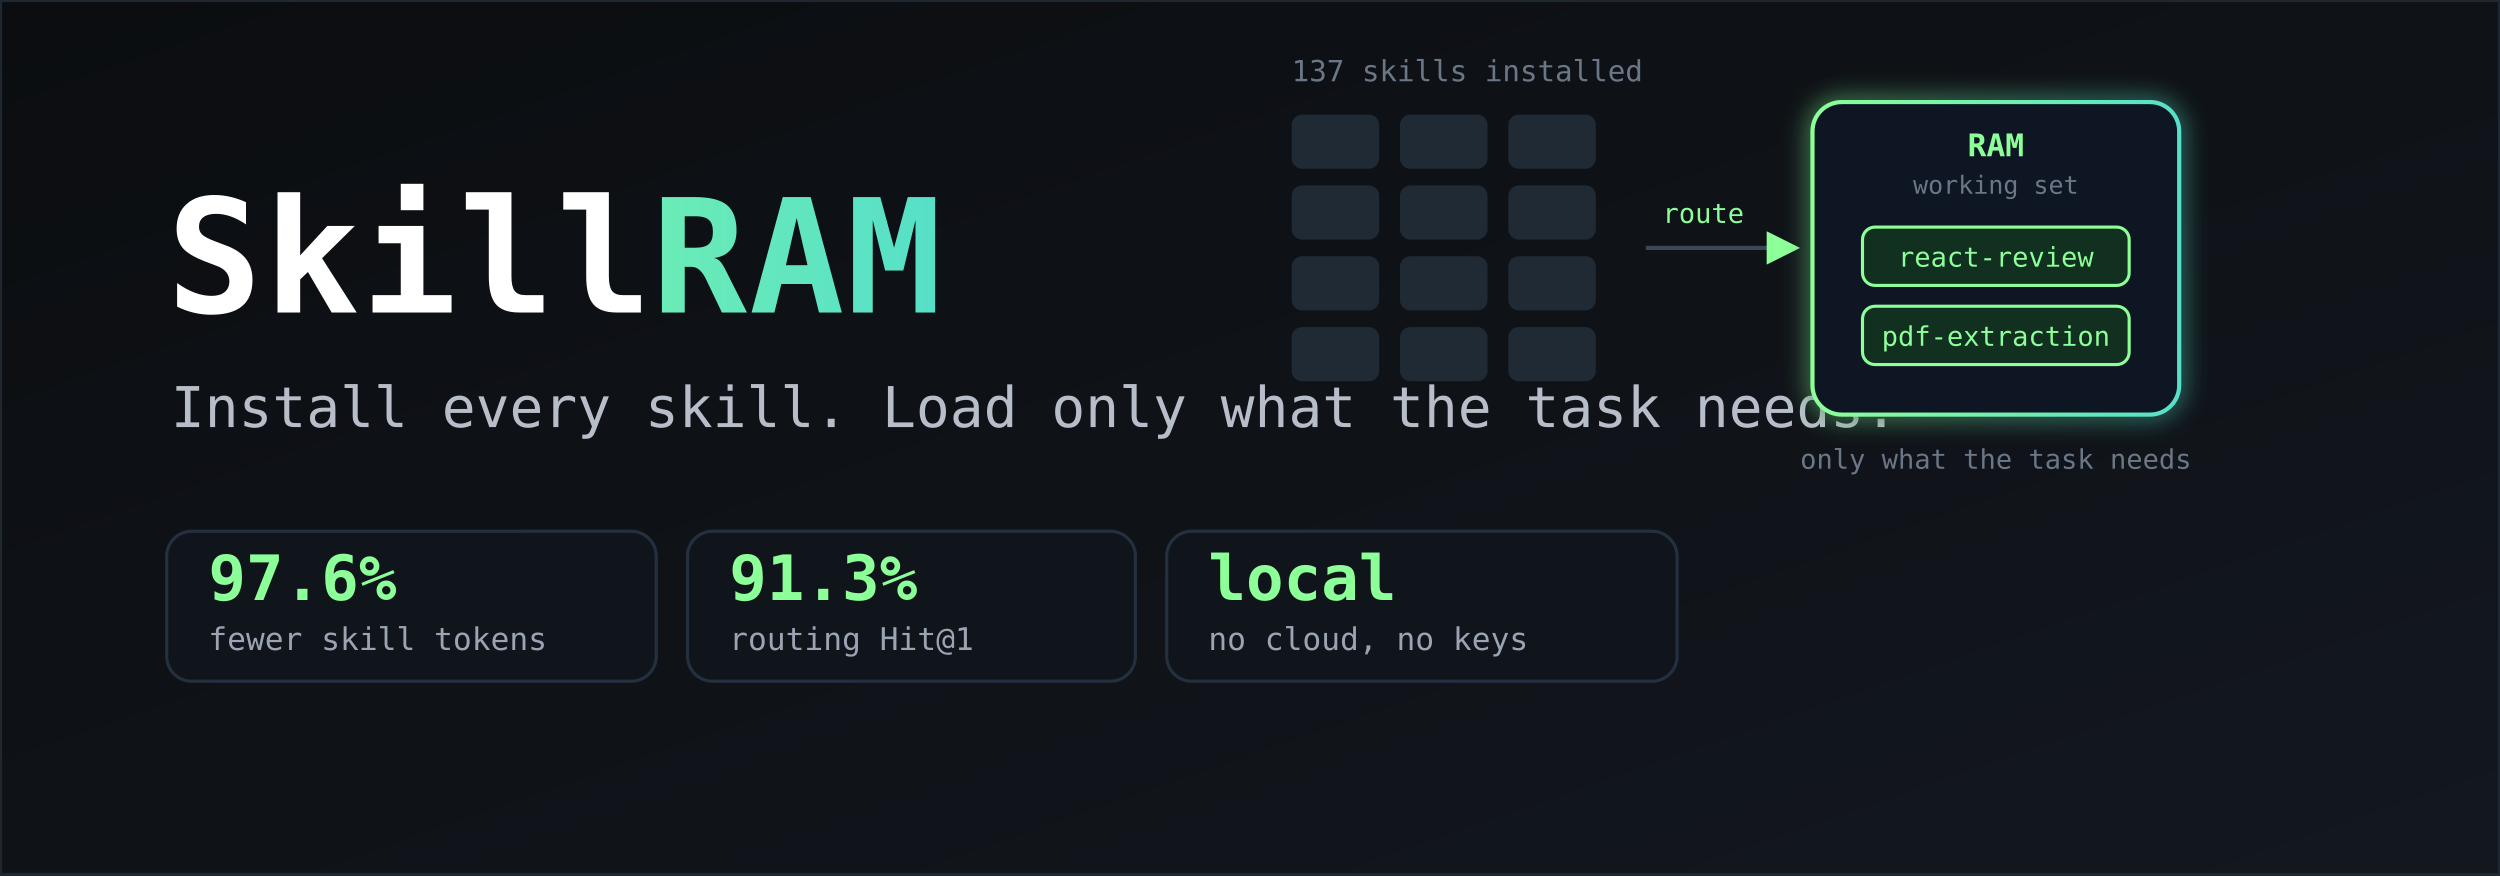
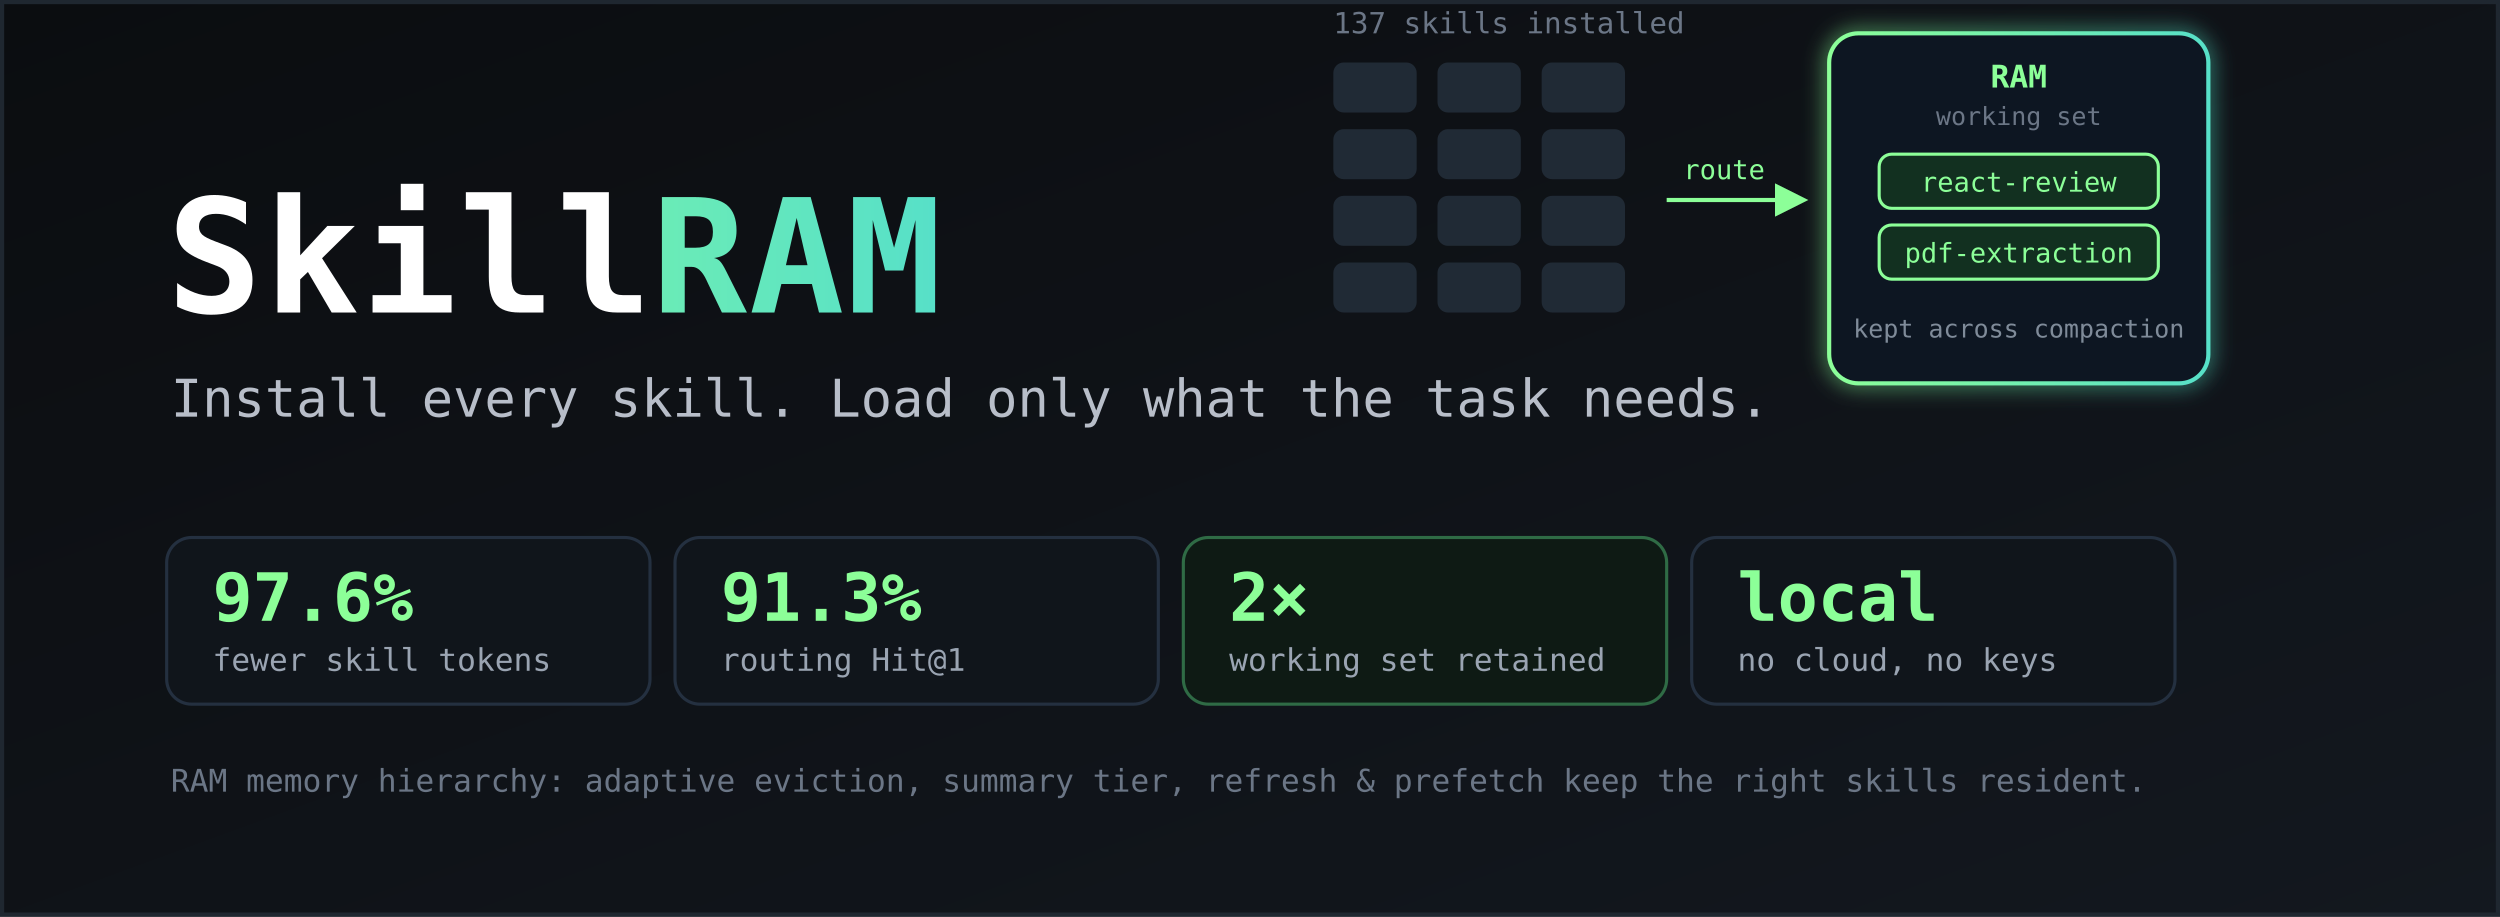
- <svg xmlns="http://www.w3.org/2000/svg" width="1200" height="420" viewBox="0 0 1200 420" role="img" aria-label="Skill-RAM: install every skill, load only what the task needs">
+ <svg xmlns="http://www.w3.org/2000/svg" width="1200" height="440" viewBox="0 0 1200 440" role="img" aria-label="Skill-RAM: install every skill, load only what the task needs">
  <defs>
    <linearGradient id="bg" x1="0" y1="0" x2="1" y2="1">
      <stop offset="0" stop-color="#0b0d10" />
      <stop offset="1" stop-color="#13181f" />
    </linearGradient>
    <linearGradient id="accent" x1="0" y1="0" x2="1" y2="0">
      <stop offset="0" stop-color="#8cff98" />
      <stop offset="1" stop-color="#57e0c8" />
    </linearGradient>
    <filter id="glow" x="-40%" y="-40%" width="180%" height="180%">
-       <feGaussianBlur stdDeviation="6" result="b" />
+       <feGaussianBlur stdDeviation="5" result="b" />
      <feMerge>
        <feMergeNode in="b" />
        <feMergeNode in="SourceGraphic" />
      </feMerge>
    </filter>
-   </defs>
-   <rect width="1200" height="420" fill="url(#bg)" />
-   <rect width="1200" height="420" fill="none" stroke="#1f2730" stroke-width="2" />
-   <text x="80" y="150" fill="#ffffff" font-family="ui-monospace, 'SF Mono', Menlo, monospace" font-size="76" font-weight="700" letter-spacing="1">Skill<tspan fill="url(#accent)">RAM</tspan>
-   </text>
-   <text x="82" y="205" fill="#b8bec9" font-family="ui-monospace, 'SF Mono', Menlo, monospace" font-size="27">Install every skill. Load only what the task needs.</text>
-   <g font-family="ui-monospace, 'SF Mono', Menlo, monospace">
-     <rect x="80" y="255" width="235" height="72" rx="12" fill="#10151b" stroke="#243040" stroke-width="1.5" />
-     <text x="100" y="288" fill="#8cff98" font-size="30" font-weight="700">97.6%</text>
-     <text x="100" y="312" fill="#9aa4b2" font-size="15">fewer skill tokens</text>
-     <rect x="330" y="255" width="215" height="72" rx="12" fill="#10151b" stroke="#243040" stroke-width="1.5" />
-     <text x="350" y="288" fill="#8cff98" font-size="30" font-weight="700">91.3%</text>
-     <text x="350" y="312" fill="#9aa4b2" font-size="15">routing Hit@1</text>
-     <rect x="560" y="255" width="245" height="72" rx="12" fill="#10151b" stroke="#243040" stroke-width="1.5" />
-     <text x="580" y="288" fill="#8cff98" font-size="30" font-weight="700">local</text>
-     <text x="580" y="312" fill="#9aa4b2" font-size="15">no cloud, no keys</text>
-   </g>
-   <g transform="translate(620,55)">
-     <text x="0" y="-16" fill="#6b7686" font-family="ui-monospace, monospace" font-size="14">137 skills installed</text>
-     <g>
-       <g fill="#202a35">
-         <rect x="0" y="0" width="42" height="26" rx="5" />
-         <rect x="52" y="0" width="42" height="26" rx="5" />
-         <rect x="104" y="0" width="42" height="26" rx="5" />
-         <rect x="0" y="34" width="42" height="26" rx="5" />
-         <rect x="52" y="34" width="42" height="26" rx="5" />
-         <rect x="104" y="34" width="42" height="26" rx="5" />
-         <rect x="0" y="68" width="42" height="26" rx="5" />
-         <rect x="52" y="68" width="42" height="26" rx="5" />
-         <rect x="104" y="68" width="42" height="26" rx="5" />
-         <rect x="0" y="102" width="42" height="26" rx="5" />
-         <rect x="52" y="102" width="42" height="26" rx="5" />
-         <rect x="104" y="102" width="42" height="26" rx="5" />
-       </g>
-     </g>
-     <g transform="translate(170,60)">
-       <path d="M0 4 H70" stroke="#3a4756" stroke-width="2" fill="none" marker-end="url(#arrow)" />
-       <text x="8" y="-8" fill="#8cff98" font-family="ui-monospace, monospace" font-size="13">route</text>
-     </g>
-     <g transform="translate(250,-6)">
-       <rect x="0" y="0" width="176" height="150" rx="14" fill="#0e1620" stroke="url(#accent)" stroke-width="2" filter="url(#glow)" />
-       <text x="88" y="26" text-anchor="middle" fill="#8cff98" font-family="ui-monospace, monospace" font-size="15" font-weight="700">RAM</text>
-       <text x="88" y="44" text-anchor="middle" fill="#6b7686" font-family="ui-monospace, monospace" font-size="12">working set</text>
-       <rect x="24" y="60" width="128" height="28" rx="6" fill="#123020" stroke="#8cff98" stroke-width="1.5" />
-       <text x="88" y="79" text-anchor="middle" fill="#8cff98" font-family="ui-monospace, monospace" font-size="13">react-review</text>
-       <rect x="24" y="98" width="128" height="28" rx="6" fill="#123020" stroke="#8cff98" stroke-width="1.5" />
-       <text x="88" y="117" text-anchor="middle" fill="#8cff98" font-family="ui-monospace, monospace" font-size="13">pdf-extraction</text>
-     </g>
-     <text x="338" y="170" text-anchor="middle" fill="#6b7686" font-family="ui-monospace, monospace" font-size="13">only what the task needs</text>
-   </g>
-   <defs>
    <marker id="arrow" markerWidth="8" markerHeight="8" refX="6" refY="4" orient="auto">
      <path d="M0 0 L8 4 L0 8 z" fill="#8cff98" />
    </marker>
  </defs>
+   <rect width="1200" height="440" fill="url(#bg)" />
+   <rect x="1" y="1" width="1198" height="438" fill="none" stroke="#1f2730" stroke-width="2" />
+   <text x="80" y="150" fill="#ffffff" font-family="ui-monospace, 'SF Mono', Menlo, monospace" font-size="76" font-weight="700" letter-spacing="1">Skill<tspan fill="url(#accent)">RAM</tspan>
+   </text>
+   <text x="82" y="200" fill="#b8bec9" font-family="ui-monospace, 'SF Mono', Menlo, monospace" font-size="25">Install every skill. Load only what the task needs.</text>
+   <g transform="translate(640,20)" font-family="ui-monospace, 'SF Mono', Menlo, monospace">
+     <text x="0" y="-4" fill="#6b7686" font-size="14">137 skills installed</text>
+     <g fill="#202a35">
+       <rect x="0" y="10" width="40" height="24" rx="5" />
+       <rect x="50" y="10" width="40" height="24" rx="5" />
+       <rect x="100" y="10" width="40" height="24" rx="5" />
+       <rect x="0" y="42" width="40" height="24" rx="5" />
+       <rect x="50" y="42" width="40" height="24" rx="5" />
+       <rect x="100" y="42" width="40" height="24" rx="5" />
+       <rect x="0" y="74" width="40" height="24" rx="5" />
+       <rect x="50" y="74" width="40" height="24" rx="5" />
+       <rect x="100" y="74" width="40" height="24" rx="5" />
+       <rect x="0" y="106" width="40" height="24" rx="5" />
+       <rect x="50" y="106" width="40" height="24" rx="5" />
+       <rect x="100" y="106" width="40" height="24" rx="5" />
+     </g>
+     <path d="M160 76 H224" stroke="#8cff98" stroke-width="2" fill="none" marker-end="url(#arrow)" />
+     <text x="168" y="66" fill="#8cff98" font-size="13">route</text>
+     <g transform="translate(238,-4)">
+       <rect x="0" y="0" width="182" height="168" rx="14" fill="#0e1620" stroke="url(#accent)" stroke-width="2" filter="url(#glow)" />
+       <text x="91" y="26" text-anchor="middle" fill="#8cff98" font-size="15" font-weight="700">RAM</text>
+       <text x="91" y="44" text-anchor="middle" fill="#6b7686" font-size="12">working set</text>
+       <rect x="24" y="58" width="134" height="26" rx="6" fill="#123020" stroke="#8cff98" stroke-width="1.5" />
+       <text x="91" y="76" text-anchor="middle" fill="#8cff98" font-size="13">react-review</text>
+       <rect x="24" y="92" width="134" height="26" rx="6" fill="#123020" stroke="#8cff98" stroke-width="1.5" />
+       <text x="91" y="110" text-anchor="middle" fill="#8cff98" font-size="13">pdf-extraction</text>
+       <text x="91" y="146" text-anchor="middle" fill="#7f8b99" font-size="12">kept across compaction</text>
+     </g>
+   </g>
+   <g font-family="ui-monospace, 'SF Mono', Menlo, monospace">
+     <rect x="80" y="258" width="232" height="80" rx="12" fill="#10151b" stroke="#243040" stroke-width="1.5" />
+     <text x="102" y="298" fill="#8cff98" font-size="32" font-weight="700">97.6%</text>
+     <text x="102" y="322" fill="#9aa4b2" font-size="15">fewer skill tokens</text>
+     <rect x="324" y="258" width="232" height="80" rx="12" fill="#10151b" stroke="#243040" stroke-width="1.5" />
+     <text x="346" y="298" fill="#8cff98" font-size="32" font-weight="700">91.3%</text>
+     <text x="346" y="322" fill="#9aa4b2" font-size="15">routing Hit@1</text>
+     <rect x="568" y="258" width="232" height="80" rx="12" fill="#0e1a14" stroke="#2f6b45" stroke-width="1.5" />
+     <text x="590" y="298" fill="#8cff98" font-size="32" font-weight="700">2×</text>
+     <text x="590" y="322" fill="#9aa4b2" font-size="15">working set retained</text>
+     <rect x="812" y="258" width="232" height="80" rx="12" fill="#10151b" stroke="#243040" stroke-width="1.5" />
+     <text x="834" y="298" fill="#8cff98" font-size="32" font-weight="700">local</text>
+     <text x="834" y="322" fill="#9aa4b2" font-size="15">no cloud, no keys</text>
+   </g>
+   <text x="82" y="380" fill="#6b7686" font-family="ui-monospace, 'SF Mono', Menlo, monospace" font-size="15">RAM memory hierarchy: adaptive eviction, summary tier, refresh &amp; prefetch keep the right skills resident.</text>
</svg>
